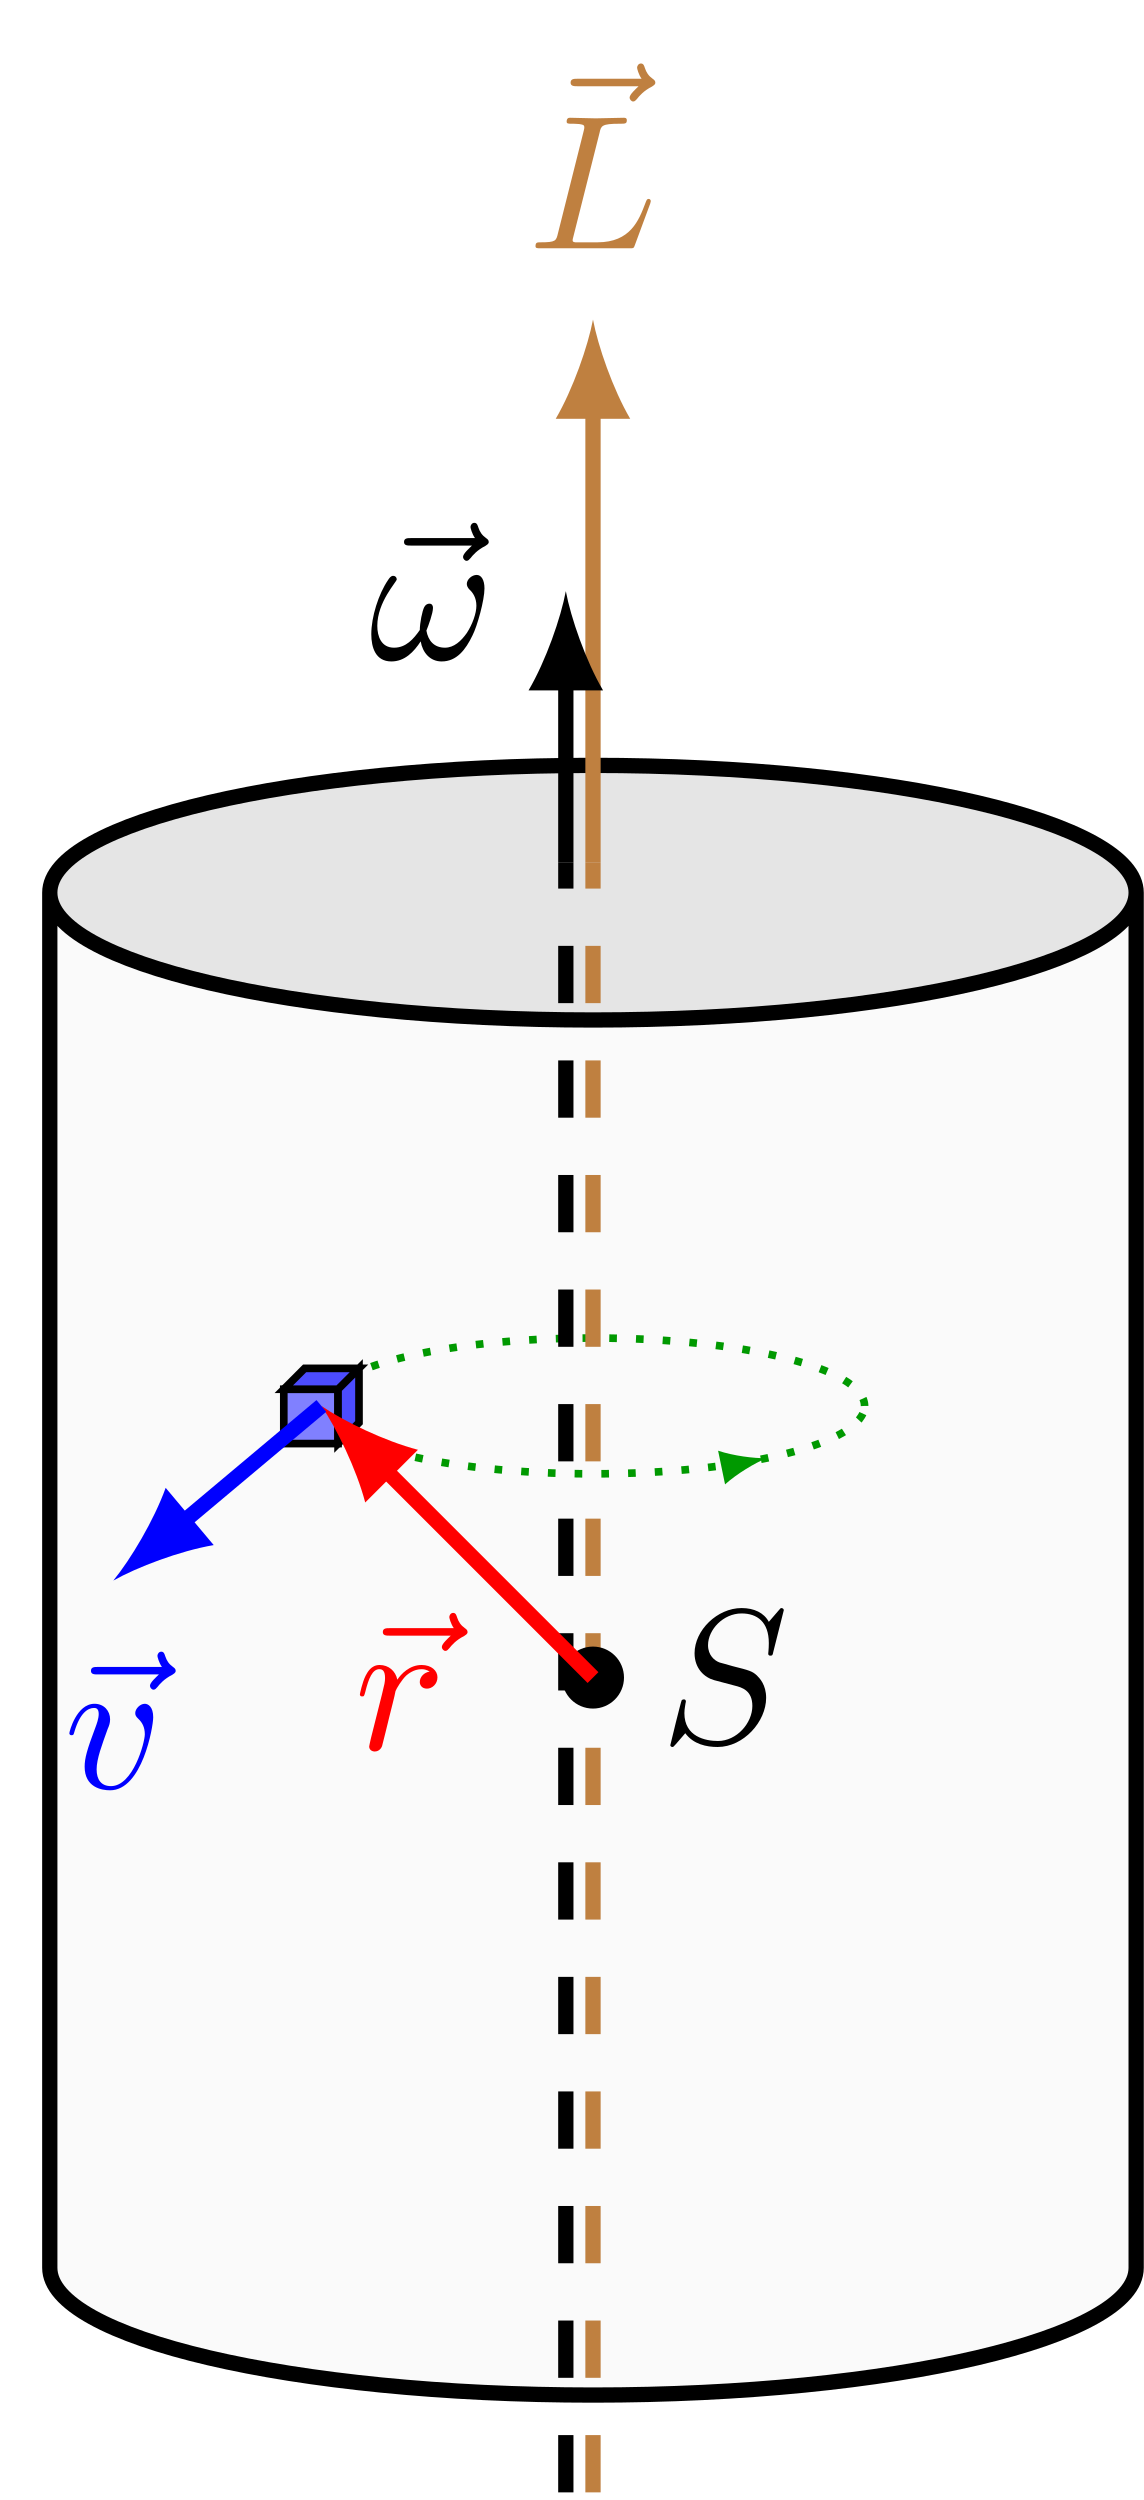
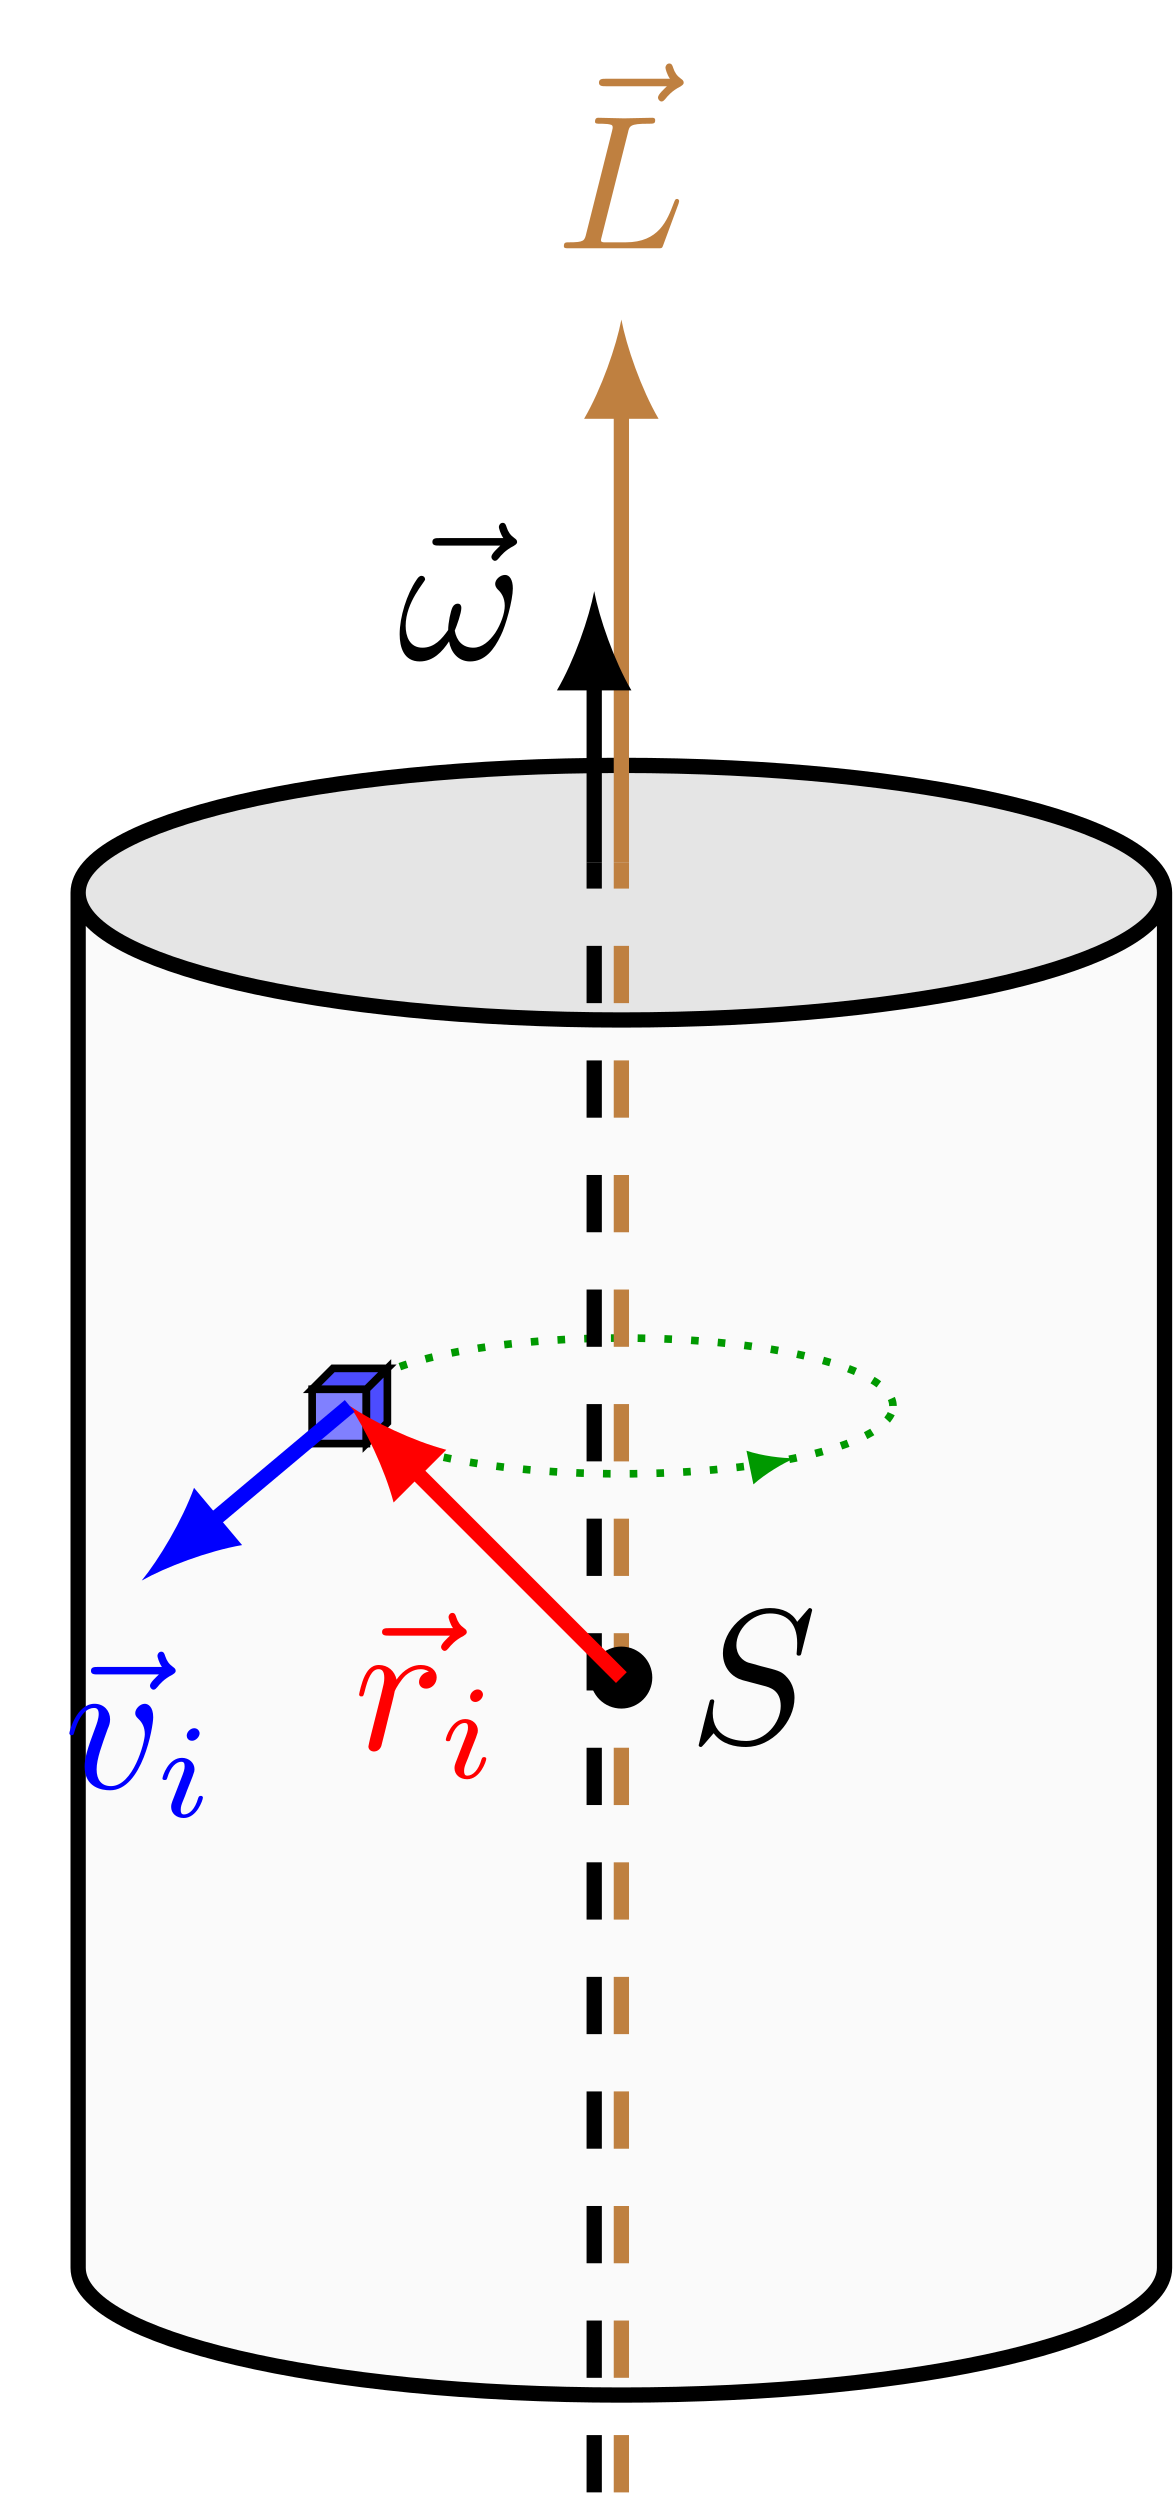
- <svg xmlns="http://www.w3.org/2000/svg" xmlns:xlink="http://www.w3.org/1999/xlink" width="59.689pt" height="130.46pt" viewBox="0 0 59.689 130.46" version="1.1">
+ <svg xmlns="http://www.w3.org/2000/svg" xmlns:xlink="http://www.w3.org/1999/xlink" width="61.169pt" height="130.46pt" viewBox="0 0 61.169 130.46" version="1.1">
  <defs>
    <g>
      <symbol overflow="visible" id="glyph0-0">
        <path style="stroke:none;" d="" />
      </symbol>
      <symbol overflow="visible" id="glyph0-1">
        <path style="stroke:none;" d="M 5.359 -5.938 C 5.219 -5.797 4.891 -5.516 4.891 -5.344 C 4.891 -5.25 4.984 -5.141 5.078 -5.141 C 5.172 -5.141 5.219 -5.219 5.281 -5.281 C 5.391 -5.422 5.625 -5.703 6.062 -5.922 C 6.125 -5.969 6.234 -6.016 6.234 -6.125 C 6.234 -6.234 6.156 -6.281 6.094 -6.328 C 5.875 -6.484 5.766 -6.656 5.688 -6.891 C 5.656 -6.984 5.625 -7.125 5.484 -7.125 C 5.344 -7.125 5.281 -6.984 5.281 -6.906 C 5.281 -6.859 5.359 -6.547 5.516 -6.328 L 2.156 -6.328 C 2 -6.328 1.812 -6.328 1.812 -6.125 C 1.812 -5.938 2 -5.938 2.156 -5.938 Z M 5.359 -5.938 " />
      </symbol>
      <symbol overflow="visible" id="glyph0-2">
        <path style="stroke:none;" d="M 3.734 -6.031 C 3.812 -6.391 3.844 -6.5 4.781 -6.5 C 5.078 -6.5 5.156 -6.5 5.156 -6.688 C 5.156 -6.812 5.047 -6.812 5 -6.812 C 4.672 -6.812 3.859 -6.781 3.531 -6.781 C 3.234 -6.781 2.5 -6.812 2.203 -6.812 C 2.141 -6.812 2.016 -6.812 2.016 -6.609 C 2.016 -6.5 2.109 -6.5 2.297 -6.5 C 2.312 -6.5 2.5 -6.5 2.672 -6.484 C 2.844 -6.453 2.938 -6.453 2.938 -6.312 C 2.938 -6.281 2.938 -6.25 2.906 -6.125 L 1.562 -0.781 C 1.469 -0.391 1.453 -0.312 0.656 -0.312 C 0.484 -0.312 0.391 -0.312 0.391 -0.109 C 0.391 0 0.484 0 0.656 0 L 5.281 0 C 5.516 0 5.516 0 5.578 -0.172 L 6.375 -2.328 C 6.406 -2.438 6.406 -2.453 6.406 -2.469 C 6.406 -2.5 6.375 -2.578 6.297 -2.578 C 6.203 -2.578 6.188 -2.516 6.125 -2.359 C 5.781 -1.453 5.344 -0.312 3.625 -0.312 L 2.688 -0.312 C 2.547 -0.312 2.516 -0.312 2.469 -0.312 C 2.359 -0.328 2.328 -0.344 2.328 -0.422 C 2.328 -0.453 2.328 -0.469 2.375 -0.641 Z M 3.734 -6.031 " />
      </symbol>
      <symbol overflow="visible" id="glyph0-3">
        <path style="stroke:none;" d="M 6.031 -3.703 C 6.031 -4.156 5.859 -4.406 5.625 -4.406 C 5.375 -4.406 5.109 -4.172 5.109 -3.938 C 5.109 -3.844 5.156 -3.734 5.25 -3.641 C 5.422 -3.484 5.609 -3.219 5.609 -2.797 C 5.609 -2.406 5.406 -1.828 5.109 -1.375 C 4.812 -0.953 4.438 -0.609 3.969 -0.609 C 3.406 -0.609 3.094 -0.969 3 -1.5 C 3.109 -1.766 3.344 -2.406 3.344 -2.688 C 3.344 -2.797 3.297 -2.906 3.156 -2.906 C 3.078 -2.906 2.969 -2.875 2.891 -2.734 C 2.781 -2.531 2.656 -1.891 2.656 -1.531 C 2.328 -1.062 1.938 -0.609 1.312 -0.609 C 0.641 -0.609 0.438 -1.203 0.438 -1.75 C 0.438 -3 1.453 -4.047 1.453 -4.172 C 1.453 -4.281 1.375 -4.359 1.266 -4.359 C 1.141 -4.359 1.062 -4.234 1 -4.141 C 0.5 -3.406 0.125 -2.219 0.125 -1.312 C 0.125 -0.625 0.344 0.109 1.172 0.109 C 1.875 0.109 2.344 -0.391 2.703 -0.938 C 2.797 -0.359 3.188 0.109 3.797 0.109 C 4.578 0.109 5.047 -0.5 5.406 -1.25 C 5.656 -1.734 6.031 -3.094 6.031 -3.703 Z M 6.031 -3.703 " />
      </symbol>
      <symbol overflow="visible" id="glyph0-4">
        <path style="stroke:none;" d="M 6.438 -6.922 C 6.438 -6.953 6.406 -7.031 6.312 -7.031 C 6.266 -7.031 6.266 -7.016 6.141 -6.875 L 5.656 -6.312 C 5.406 -6.781 4.891 -7.031 4.234 -7.031 C 2.969 -7.031 1.781 -5.875 1.781 -4.672 C 1.781 -3.875 2.297 -3.406 2.812 -3.266 L 3.875 -2.984 C 4.25 -2.891 4.797 -2.734 4.797 -1.922 C 4.797 -1.031 3.984 -0.094 3 -0.094 C 2.359 -0.094 1.25 -0.312 1.25 -1.547 C 1.25 -1.781 1.312 -2.031 1.312 -2.078 C 1.328 -2.125 1.328 -2.141 1.328 -2.156 C 1.328 -2.25 1.266 -2.266 1.219 -2.266 C 1.172 -2.266 1.141 -2.25 1.109 -2.219 C 1.078 -2.188 0.516 0.094 0.516 0.125 C 0.516 0.172 0.562 0.219 0.625 0.219 C 0.672 0.219 0.688 0.203 0.812 0.062 L 1.297 -0.5 C 1.719 0.078 2.406 0.219 2.984 0.219 C 4.344 0.219 5.516 -1.109 5.516 -2.344 C 5.516 -3.031 5.172 -3.375 5.031 -3.516 C 4.797 -3.734 4.641 -3.781 3.766 -4 C 3.531 -4.062 3.188 -4.172 3.094 -4.188 C 2.828 -4.281 2.484 -4.562 2.484 -5.094 C 2.484 -5.906 3.281 -6.75 4.234 -6.75 C 5.047 -6.75 5.656 -6.312 5.656 -5.203 C 5.656 -4.891 5.625 -4.703 5.625 -4.641 C 5.625 -4.641 5.625 -4.547 5.734 -4.547 C 5.844 -4.547 5.859 -4.578 5.891 -4.75 Z M 6.438 -6.922 " />
      </symbol>
      <symbol overflow="visible" id="glyph0-5">
        <path style="stroke:none;" d="M 0.875 -0.594 C 0.844 -0.438 0.781 -0.203 0.781 -0.156 C 0.781 0.016 0.922 0.109 1.078 0.109 C 1.203 0.109 1.375 0.031 1.453 -0.172 C 1.469 -0.203 1.797 -1.562 1.844 -1.75 C 1.922 -2.078 2.109 -2.766 2.156 -3.047 C 2.203 -3.172 2.484 -3.641 2.719 -3.859 C 2.797 -3.922 3.094 -4.188 3.516 -4.188 C 3.781 -4.188 3.922 -4.062 3.938 -4.062 C 3.641 -4.016 3.422 -3.781 3.422 -3.516 C 3.422 -3.359 3.531 -3.172 3.797 -3.172 C 4.062 -3.172 4.344 -3.406 4.344 -3.766 C 4.344 -4.109 4.031 -4.406 3.516 -4.406 C 2.875 -4.406 2.438 -3.922 2.25 -3.641 C 2.156 -4.094 1.797 -4.406 1.328 -4.406 C 0.875 -4.406 0.688 -4.016 0.594 -3.844 C 0.422 -3.5 0.297 -2.906 0.297 -2.875 C 0.297 -2.766 0.391 -2.766 0.406 -2.766 C 0.516 -2.766 0.516 -2.781 0.578 -3 C 0.75 -3.703 0.953 -4.188 1.312 -4.188 C 1.469 -4.188 1.609 -4.109 1.609 -3.734 C 1.609 -3.516 1.578 -3.406 1.453 -2.891 Z M 0.875 -0.594 " />
      </symbol>
      <symbol overflow="visible" id="glyph0-6">
        <path style="stroke:none;" d="M 4.672 -3.703 C 4.672 -4.25 4.406 -4.406 4.234 -4.406 C 3.984 -4.406 3.734 -4.141 3.734 -3.922 C 3.734 -3.797 3.781 -3.734 3.891 -3.625 C 4.109 -3.422 4.234 -3.172 4.234 -2.812 C 4.234 -2.391 3.625 -0.109 2.469 -0.109 C 1.953 -0.109 1.719 -0.453 1.719 -0.984 C 1.719 -1.531 2 -2.266 2.297 -3.094 C 2.375 -3.266 2.422 -3.406 2.422 -3.594 C 2.422 -4.031 2.109 -4.406 1.609 -4.406 C 0.672 -4.406 0.297 -2.953 0.297 -2.875 C 0.297 -2.766 0.391 -2.766 0.406 -2.766 C 0.516 -2.766 0.516 -2.797 0.562 -2.953 C 0.859 -3.953 1.281 -4.188 1.578 -4.188 C 1.656 -4.188 1.828 -4.188 1.828 -3.875 C 1.828 -3.625 1.719 -3.344 1.656 -3.172 C 1.219 -2.016 1.094 -1.562 1.094 -1.125 C 1.094 -0.047 1.969 0.109 2.422 0.109 C 4.094 0.109 4.672 -3.188 4.672 -3.703 Z M 4.672 -3.703 " />
      </symbol>
+       <symbol overflow="visible" id="glyph1-0">
+         <path style="stroke:none;" d="" />
+       </symbol>
+       <symbol overflow="visible" id="glyph1-1">
+         <path style="stroke:none;" d="M 2.266 -4.359 C 2.266 -4.469 2.172 -4.625 1.984 -4.625 C 1.797 -4.625 1.594 -4.438 1.594 -4.234 C 1.594 -4.125 1.672 -3.969 1.875 -3.969 C 2.062 -3.969 2.266 -4.172 2.266 -4.359 Z M 0.844 -0.812 C 0.812 -0.719 0.781 -0.641 0.781 -0.516 C 0.781 -0.188 1.047 0.062 1.438 0.062 C 2.125 0.062 2.438 -0.891 2.438 -1 C 2.438 -1.094 2.344 -1.094 2.328 -1.094 C 2.234 -1.094 2.219 -1.047 2.188 -0.969 C 2.031 -0.406 1.734 -0.125 1.453 -0.125 C 1.312 -0.125 1.281 -0.219 1.281 -0.375 C 1.281 -0.531 1.328 -0.656 1.391 -0.812 C 1.469 -1 1.547 -1.188 1.609 -1.375 C 1.672 -1.547 1.938 -2.172 1.953 -2.266 C 1.984 -2.328 2 -2.406 2 -2.484 C 2 -2.812 1.719 -3.078 1.344 -3.078 C 0.641 -3.078 0.328 -2.125 0.328 -2 C 0.328 -1.922 0.422 -1.922 0.453 -1.922 C 0.547 -1.922 0.547 -1.953 0.578 -2.031 C 0.75 -2.625 1.062 -2.875 1.312 -2.875 C 1.422 -2.875 1.484 -2.828 1.484 -2.641 C 1.484 -2.469 1.453 -2.375 1.281 -1.938 Z M 0.844 -0.812 " />
+       </symbol>
    </g>
    <clipPath id="clip1">
-       <path d="M 2 46 L 59.688 46 L 59.688 125 L 2 125 Z M 2 46 " />
+       <path d="M 0 28 L 61.168 28 L 61.168 130.461 L 0 130.461 Z M 0 28 " />
    </clipPath>
    <clipPath id="clip2">
-       <path d="M 2 39 L 59.688 39 L 59.688 54 L 2 54 Z M 2 39 " />
+       <path d="M 32 44 L 33 44 L 33 130.461 L 32 130.461 Z M 32 44 " />
    </clipPath>
    <clipPath id="clip3">
-       <path d="M 0 28 L 59.688 28 L 59.688 130.461 L 0 130.461 Z M 0 28 " />
-     </clipPath>
-     <clipPath id="clip4">
      <path d="M 30 44 L 32 44 L 32 130.461 L 30 130.461 Z M 30 44 " />
-     </clipPath>
-     <clipPath id="clip5">
-       <path d="M 29 44 L 30 44 L 30 130.461 L 29 130.461 Z M 29 44 " />
    </clipPath>
  </defs>
  <g id="surface1">
+     <path style=" stroke:none;fill-rule:nonzero;fill:rgb(98%,98%,98%);fill-opacity:1;" d="M 4.078 118.344 C 4.078 122.008 16.77 124.984 32.426 124.984 C 48.078 124.984 60.77 122.008 60.77 118.344 L 60.77 46.582 C 60.77 50.25 48.078 53.227 32.426 53.227 C 16.77 53.227 4.078 50.25 4.078 46.582 Z M 4.078 118.344 " />
+     <path style=" stroke:none;fill-rule:nonzero;fill:rgb(89.999%,89.999%,89.999%);fill-opacity:1;" d="M 4.078 46.582 C 4.078 42.914 16.77 39.941 32.426 39.941 C 48.078 39.941 60.77 42.914 60.77 46.582 C 60.77 50.25 48.078 53.227 32.426 53.227 C 16.77 53.227 4.078 50.25 4.078 46.582 Z M 4.078 46.582 " />
    <g clip-path="url(#clip1)" clip-rule="nonzero">
-       <path style=" stroke:none;fill-rule:nonzero;fill:rgb(98%,98%,98%);fill-opacity:1;" d="M 2.598 118.344 C 2.598 122.008 15.289 124.984 30.945 124.984 C 46.602 124.984 59.289 122.008 59.289 118.344 L 59.289 46.582 C 59.289 50.25 46.602 53.227 30.945 53.227 C 15.289 53.227 2.598 50.25 2.598 46.582 Z M 2.598 118.344 " />
+       <path style="fill:none;stroke-width:0.797;stroke-linecap:butt;stroke-linejoin:miter;stroke:rgb(0%,0%,0%);stroke-opacity:1;stroke-miterlimit:10;" d="M -28.346 -30.802 C -28.346 -34.466 -15.654 -37.442 0.002 -37.442 C 15.654 -37.442 28.346 -34.466 28.346 -30.802 L 28.346 40.96 C 28.346 44.628 15.654 47.601 0.002 47.601 C -15.654 47.601 -28.346 44.628 -28.346 40.96 Z M -28.346 40.96 C -28.346 37.292 -15.654 34.315 0.002 34.315 C 15.654 34.315 28.346 37.292 28.346 40.96 " transform="matrix(1,0,0,-1,32.424,87.542)" />
    </g>
+     <path style="fill:none;stroke-width:0.399;stroke-linecap:butt;stroke-linejoin:miter;stroke:rgb(0%,59.999%,0%);stroke-opacity:1;stroke-dasharray:0.399,0.996;stroke-miterlimit:10;" d="M 14.174 14.175 C 14.174 16.132 7.826 17.718 0.002 17.718 C -7.826 17.718 -14.174 16.132 -14.174 14.175 C -14.174 12.218 -7.826 10.632 0.002 10.632 C 7.826 10.632 14.174 12.218 14.174 14.175 Z M 14.174 14.175 " transform="matrix(1,0,0,-1,32.424,87.542)" />
+     <path style=" stroke:none;fill-rule:nonzero;fill:rgb(0%,59.999%,0%);fill-opacity:1;" d="M 41.48 76.094 C 40.828 76.109 39.738 75.969 38.953 75.703 L 39.316 77.461 C 39.934 76.906 40.879 76.344 41.48 76.094 " />
    <g clip-path="url(#clip2)" clip-rule="nonzero">
-       <path style=" stroke:none;fill-rule:nonzero;fill:rgb(89.999%,89.999%,89.999%);fill-opacity:1;" d="M 2.598 46.582 C 2.598 42.914 15.289 39.941 30.945 39.941 C 46.602 39.941 59.289 42.914 59.289 46.582 C 59.289 50.25 46.602 53.227 30.945 53.227 C 15.289 53.227 2.598 50.25 2.598 46.582 Z M 2.598 46.582 " />
+       <path style="fill:none;stroke-width:0.797;stroke-linecap:butt;stroke-linejoin:miter;stroke:rgb(75%,50%,25%);stroke-opacity:1;stroke-dasharray:2.989,2.989;stroke-miterlimit:10;" d="M 0.002 -42.52 L 0.002 42.519 " transform="matrix(1,0,0,-1,32.424,87.542)" />
+     </g>
+     <path style="fill:none;stroke-width:0.797;stroke-linecap:butt;stroke-linejoin:miter;stroke:rgb(75%,50%,25%);stroke-opacity:1;stroke-miterlimit:10;" d="M 0.002 42.519 L 0.002 66.206 " transform="matrix(1,0,0,-1,32.424,87.542)" />
+     <path style=" stroke:none;fill-rule:nonzero;fill:rgb(75%,50%,25%);fill-opacity:1;" d="M 32.426 16.676 C 32.164 18.055 31.387 20.301 30.48 21.855 L 34.367 21.855 C 33.461 20.301 32.684 18.055 32.426 16.676 " />
+     <g style="fill:rgb(75%,50%,25%);fill-opacity:1;">
+       <use xlink:href="#glyph0-1" x="29.444" y="10.438" />
+     </g>
+     <g style="fill:rgb(75%,50%,25%);fill-opacity:1;">
+       <use xlink:href="#glyph0-2" x="29.034" y="12.957" />
    </g>
    <g clip-path="url(#clip3)" clip-rule="nonzero">
-       <path style="fill:none;stroke-width:0.797;stroke-linecap:butt;stroke-linejoin:miter;stroke:rgb(0%,0%,0%);stroke-opacity:1;stroke-miterlimit:10;" d="M -28.346 -30.802 C -28.346 -34.466 -15.655 -37.442 0.001 -37.442 C 15.658 -37.442 28.345 -34.466 28.345 -30.802 L 28.345 40.96 C 28.345 44.628 15.658 47.601 0.001 47.601 C -15.655 47.601 -28.346 44.628 -28.346 40.96 Z M -28.346 40.96 C -28.346 37.292 -15.655 34.315 0.001 34.315 C 15.658 34.315 28.345 37.292 28.345 40.96 " transform="matrix(1,0,0,-1,30.944,87.542)" />
+       <path style="fill:none;stroke-width:0.797;stroke-linecap:butt;stroke-linejoin:miter;stroke:rgb(0%,0%,0%);stroke-opacity:1;stroke-dasharray:2.989,2.989;stroke-miterlimit:10;" d="M -1.416 -42.52 L -1.416 42.519 " transform="matrix(1,0,0,-1,32.424,87.542)" />
    </g>
-     <path style="fill:none;stroke-width:0.399;stroke-linecap:butt;stroke-linejoin:miter;stroke:rgb(0%,59.999%,0%);stroke-opacity:1;stroke-dasharray:0.399,0.996;stroke-miterlimit:10;" d="M 14.173 14.175 C 14.173 16.132 7.829 17.718 0.001 17.718 C -7.827 17.718 -14.174 16.132 -14.174 14.175 C -14.174 12.218 -7.827 10.632 0.001 10.632 C 7.829 10.632 14.173 12.218 14.173 14.175 Z M 14.173 14.175 " transform="matrix(1,0,0,-1,30.944,87.542)" />
-     <path style=" stroke:none;fill-rule:nonzero;fill:rgb(0%,59.999%,0%);fill-opacity:1;" d="M 40 76.094 C 39.348 76.109 38.262 75.969 37.473 75.703 L 37.836 77.461 C 38.453 76.906 39.398 76.344 40 76.094 " />
-     <g clip-path="url(#clip4)" clip-rule="nonzero">
-       <path style="fill:none;stroke-width:0.797;stroke-linecap:butt;stroke-linejoin:miter;stroke:rgb(75%,50%,25%);stroke-opacity:1;stroke-dasharray:2.989,2.989;stroke-miterlimit:10;" d="M 0.001 -42.52 L 0.001 42.519 " transform="matrix(1,0,0,-1,30.944,87.542)" />
-     </g>
-     <path style="fill:none;stroke-width:0.797;stroke-linecap:butt;stroke-linejoin:miter;stroke:rgb(75%,50%,25%);stroke-opacity:1;stroke-miterlimit:10;" d="M 0.001 42.519 L 0.001 66.206 " transform="matrix(1,0,0,-1,30.944,87.542)" />
-     <path style=" stroke:none;fill-rule:nonzero;fill:rgb(75%,50%,25%);fill-opacity:1;" d="M 30.945 16.676 C 30.684 18.055 29.906 20.301 29 21.855 L 32.887 21.855 C 31.98 20.301 31.203 18.055 30.945 16.676 " />
-     <g style="fill:rgb(75%,50%,25%);fill-opacity:1;">
-       <use xlink:href="#glyph0-1" x="27.964" y="10.438" />
-     </g>
-     <g style="fill:rgb(75%,50%,25%);fill-opacity:1;">
-       <use xlink:href="#glyph0-2" x="27.554" y="12.957" />
-     </g>
-     <g clip-path="url(#clip5)" clip-rule="nonzero">
-       <path style="fill:none;stroke-width:0.797;stroke-linecap:butt;stroke-linejoin:miter;stroke:rgb(0%,0%,0%);stroke-opacity:1;stroke-dasharray:2.989,2.989;stroke-miterlimit:10;" d="M -1.417 -42.52 L -1.417 42.519 " transform="matrix(1,0,0,-1,30.944,87.542)" />
-     </g>
-     <path style="fill:none;stroke-width:0.797;stroke-linecap:butt;stroke-linejoin:miter;stroke:rgb(0%,0%,0%);stroke-opacity:1;stroke-miterlimit:10;" d="M -1.417 42.519 L -1.417 52.03 " transform="matrix(1,0,0,-1,30.944,87.542)" />
-     <path style=" stroke:none;fill-rule:nonzero;fill:rgb(0%,0%,0%);fill-opacity:1;" d="M 29.527 30.848 C 29.27 32.23 28.492 34.477 27.582 36.027 L 31.469 36.027 C 30.562 34.477 29.785 32.23 29.527 30.848 " />
+     <path style="fill:none;stroke-width:0.797;stroke-linecap:butt;stroke-linejoin:miter;stroke:rgb(0%,0%,0%);stroke-opacity:1;stroke-miterlimit:10;" d="M -1.416 42.519 L -1.416 52.03 " transform="matrix(1,0,0,-1,32.424,87.542)" />
+     <path style=" stroke:none;fill-rule:nonzero;fill:rgb(0%,0%,0%);fill-opacity:1;" d="M 31.008 30.848 C 30.746 32.23 29.969 34.477 29.062 36.027 L 32.949 36.027 C 32.043 34.477 31.266 32.23 31.008 30.848 " />
    <g style="fill:rgb(0%,0%,0%);fill-opacity:1;">
-       <use xlink:href="#glyph0-1" x="19.271" y="34.408" />
+       <use xlink:href="#glyph0-1" x="20.751" y="34.408" />
    </g>
    <g style="fill:rgb(0%,0%,0%);fill-opacity:1;">
-       <use xlink:href="#glyph0-3" x="19.251" y="34.408" />
+       <use xlink:href="#glyph0-3" x="20.731" y="34.408" />
    </g>
-     <path style="fill-rule:nonzero;fill:rgb(0%,0%,0%);fill-opacity:1;stroke-width:0.399;stroke-linecap:butt;stroke-linejoin:miter;stroke:rgb(0%,0%,0%);stroke-opacity:1;stroke-miterlimit:10;" d="M 1.419 -0.001 C 1.419 0.784 0.783 1.417 0.001 1.417 C -0.784 1.417 -1.417 0.784 -1.417 -0.001 C -1.417 -0.782 -0.784 -1.419 0.001 -1.419 C 0.783 -1.419 1.419 -0.782 1.419 -0.001 Z M 1.419 -0.001 " transform="matrix(1,0,0,-1,30.944,87.542)" />
+     <path style="fill-rule:nonzero;fill:rgb(0%,0%,0%);fill-opacity:1;stroke-width:0.399;stroke-linecap:butt;stroke-linejoin:miter;stroke:rgb(0%,0%,0%);stroke-opacity:1;stroke-miterlimit:10;" d="M 1.416 -0.001 C 1.416 0.784 0.783 1.417 0.002 1.417 C -0.783 1.417 -1.416 0.784 -1.416 -0.001 C -1.416 -0.782 -0.783 -1.419 0.002 -1.419 C 0.783 -1.419 1.416 -0.782 1.416 -0.001 Z M 1.416 -0.001 " transform="matrix(1,0,0,-1,32.424,87.542)" />
    <g style="fill:rgb(0%,0%,0%);fill-opacity:1;">
-       <use xlink:href="#glyph0-4" x="34.464" y="90.946" />
+       <use xlink:href="#glyph0-4" x="35.944" y="90.946" />
    </g>
-     <path style="fill-rule:nonzero;fill:rgb(50%,50%,100%);fill-opacity:1;stroke-width:0.399;stroke-linecap:butt;stroke-linejoin:miter;stroke:rgb(0%,0%,0%);stroke-opacity:1;stroke-miterlimit:10;" d="M -13.303 15.046 L -16.135 15.046 L -16.135 12.21 L -13.303 12.21 Z M -13.303 15.046 " transform="matrix(1,0,0,-1,30.944,87.542)" />
-     <path style="fill-rule:nonzero;fill:rgb(29.999%,29.999%,100%);fill-opacity:1;stroke-width:0.399;stroke-linecap:butt;stroke-linejoin:miter;stroke:rgb(0%,0%,0%);stroke-opacity:1;stroke-miterlimit:10;" d="M -13.303 15.046 L -12.21 16.136 L -12.21 13.3 L -13.303 12.21 Z M -13.303 15.046 L -16.135 15.046 L -15.046 16.136 L -12.21 16.136 Z M -13.303 15.046 " transform="matrix(1,0,0,-1,30.944,87.542)" />
-     <path style="fill:none;stroke-width:0.797;stroke-linecap:butt;stroke-linejoin:miter;stroke:rgb(100%,0%,0%);stroke-opacity:1;stroke-miterlimit:10;" d="M 0.001 -0.001 L -10.878 10.878 " transform="matrix(1,0,0,-1,30.944,87.542)" />
-     <path style=" stroke:none;fill-rule:nonzero;fill:rgb(100%,0%,0%);fill-opacity:1;" d="M 16.77 73.367 C 17.562 74.527 18.602 76.664 19.059 78.406 L 21.809 75.656 C 20.066 75.199 17.93 74.164 16.77 73.367 " />
+     <path style="fill-rule:nonzero;fill:rgb(50%,50%,100%);fill-opacity:1;stroke-width:0.399;stroke-linecap:butt;stroke-linejoin:miter;stroke:rgb(0%,0%,0%);stroke-opacity:1;stroke-miterlimit:10;" d="M -13.303 15.046 L -16.135 15.046 L -16.135 12.21 L -13.303 12.21 Z M -13.303 15.046 " transform="matrix(1,0,0,-1,32.424,87.542)" />
+     <path style="fill-rule:nonzero;fill:rgb(29.999%,29.999%,100%);fill-opacity:1;stroke-width:0.399;stroke-linecap:butt;stroke-linejoin:miter;stroke:rgb(0%,0%,0%);stroke-opacity:1;stroke-miterlimit:10;" d="M -13.303 15.046 L -12.209 16.136 L -12.209 13.3 L -13.303 12.21 Z M -13.303 15.046 L -16.135 15.046 L -15.045 16.136 L -12.209 16.136 Z M -13.303 15.046 " transform="matrix(1,0,0,-1,32.424,87.542)" />
+     <path style="fill:none;stroke-width:0.797;stroke-linecap:butt;stroke-linejoin:miter;stroke:rgb(100%,0%,0%);stroke-opacity:1;stroke-miterlimit:10;" d="M 0.002 -0.001 L -10.877 10.878 " transform="matrix(1,0,0,-1,32.424,87.542)" />
+     <path style=" stroke:none;fill-rule:nonzero;fill:rgb(100%,0%,0%);fill-opacity:1;" d="M 18.25 73.367 C 19.043 74.527 20.082 76.664 20.539 78.406 L 23.289 75.656 C 21.547 75.199 19.41 74.164 18.25 73.367 " />
    <g style="fill:rgb(100%,0%,0%);fill-opacity:1;">
-       <use xlink:href="#glyph0-1" x="18.165" y="91.292" />
+       <use xlink:href="#glyph0-1" x="18.125" y="91.292" />
    </g>
    <g style="fill:rgb(100%,0%,0%);fill-opacity:1;">
-       <use xlink:href="#glyph0-5" x="18.484" y="91.292" />
+       <use xlink:href="#glyph0-5" x="18.444" y="91.292" />
    </g>
-     <path style="fill:none;stroke-width:0.797;stroke-linecap:butt;stroke-linejoin:miter;stroke:rgb(0%,0%,100%);stroke-opacity:1;stroke-miterlimit:10;" d="M -14.174 14.175 L -21.444 8.073 " transform="matrix(1,0,0,-1,30.944,87.542)" />
-     <path style=" stroke:none;fill-rule:nonzero;fill:rgb(0%,0%,100%);fill-opacity:1;" d="M 5.914 82.48 C 7.145 81.785 9.371 80.934 11.152 80.629 L 8.645 77.641 C 8.035 79.34 6.809 81.387 5.914 82.48 " />
+     <g style="fill:rgb(100%,0%,0%);fill-opacity:1;">
+       <use xlink:href="#glyph1-1" x="22.937" y="92.786" />
+     </g>
+     <path style="fill:none;stroke-width:0.797;stroke-linecap:butt;stroke-linejoin:miter;stroke:rgb(0%,0%,100%);stroke-opacity:1;stroke-miterlimit:10;" d="M -14.174 14.175 L -21.444 8.073 " transform="matrix(1,0,0,-1,32.424,87.542)" />
+     <path style=" stroke:none;fill-rule:nonzero;fill:rgb(0%,0%,100%);fill-opacity:1;" d="M 7.395 82.48 C 8.625 81.785 10.852 80.934 12.633 80.629 L 10.125 77.641 C 9.516 79.34 8.289 81.387 7.395 82.48 " />
    <g style="fill:rgb(0%,0%,100%);fill-opacity:1;">
      <use xlink:href="#glyph0-1" x="2.934" y="93.316" />
    </g>
    <g style="fill:rgb(0%,0%,100%);fill-opacity:1;">
      <use xlink:href="#glyph0-6" x="3.323" y="93.316" />
    </g>
+     <g style="fill:rgb(0%,0%,100%);fill-opacity:1;">
+       <use xlink:href="#glyph1-1" x="8.15" y="94.81" />
+     </g>
  </g>
</svg>
